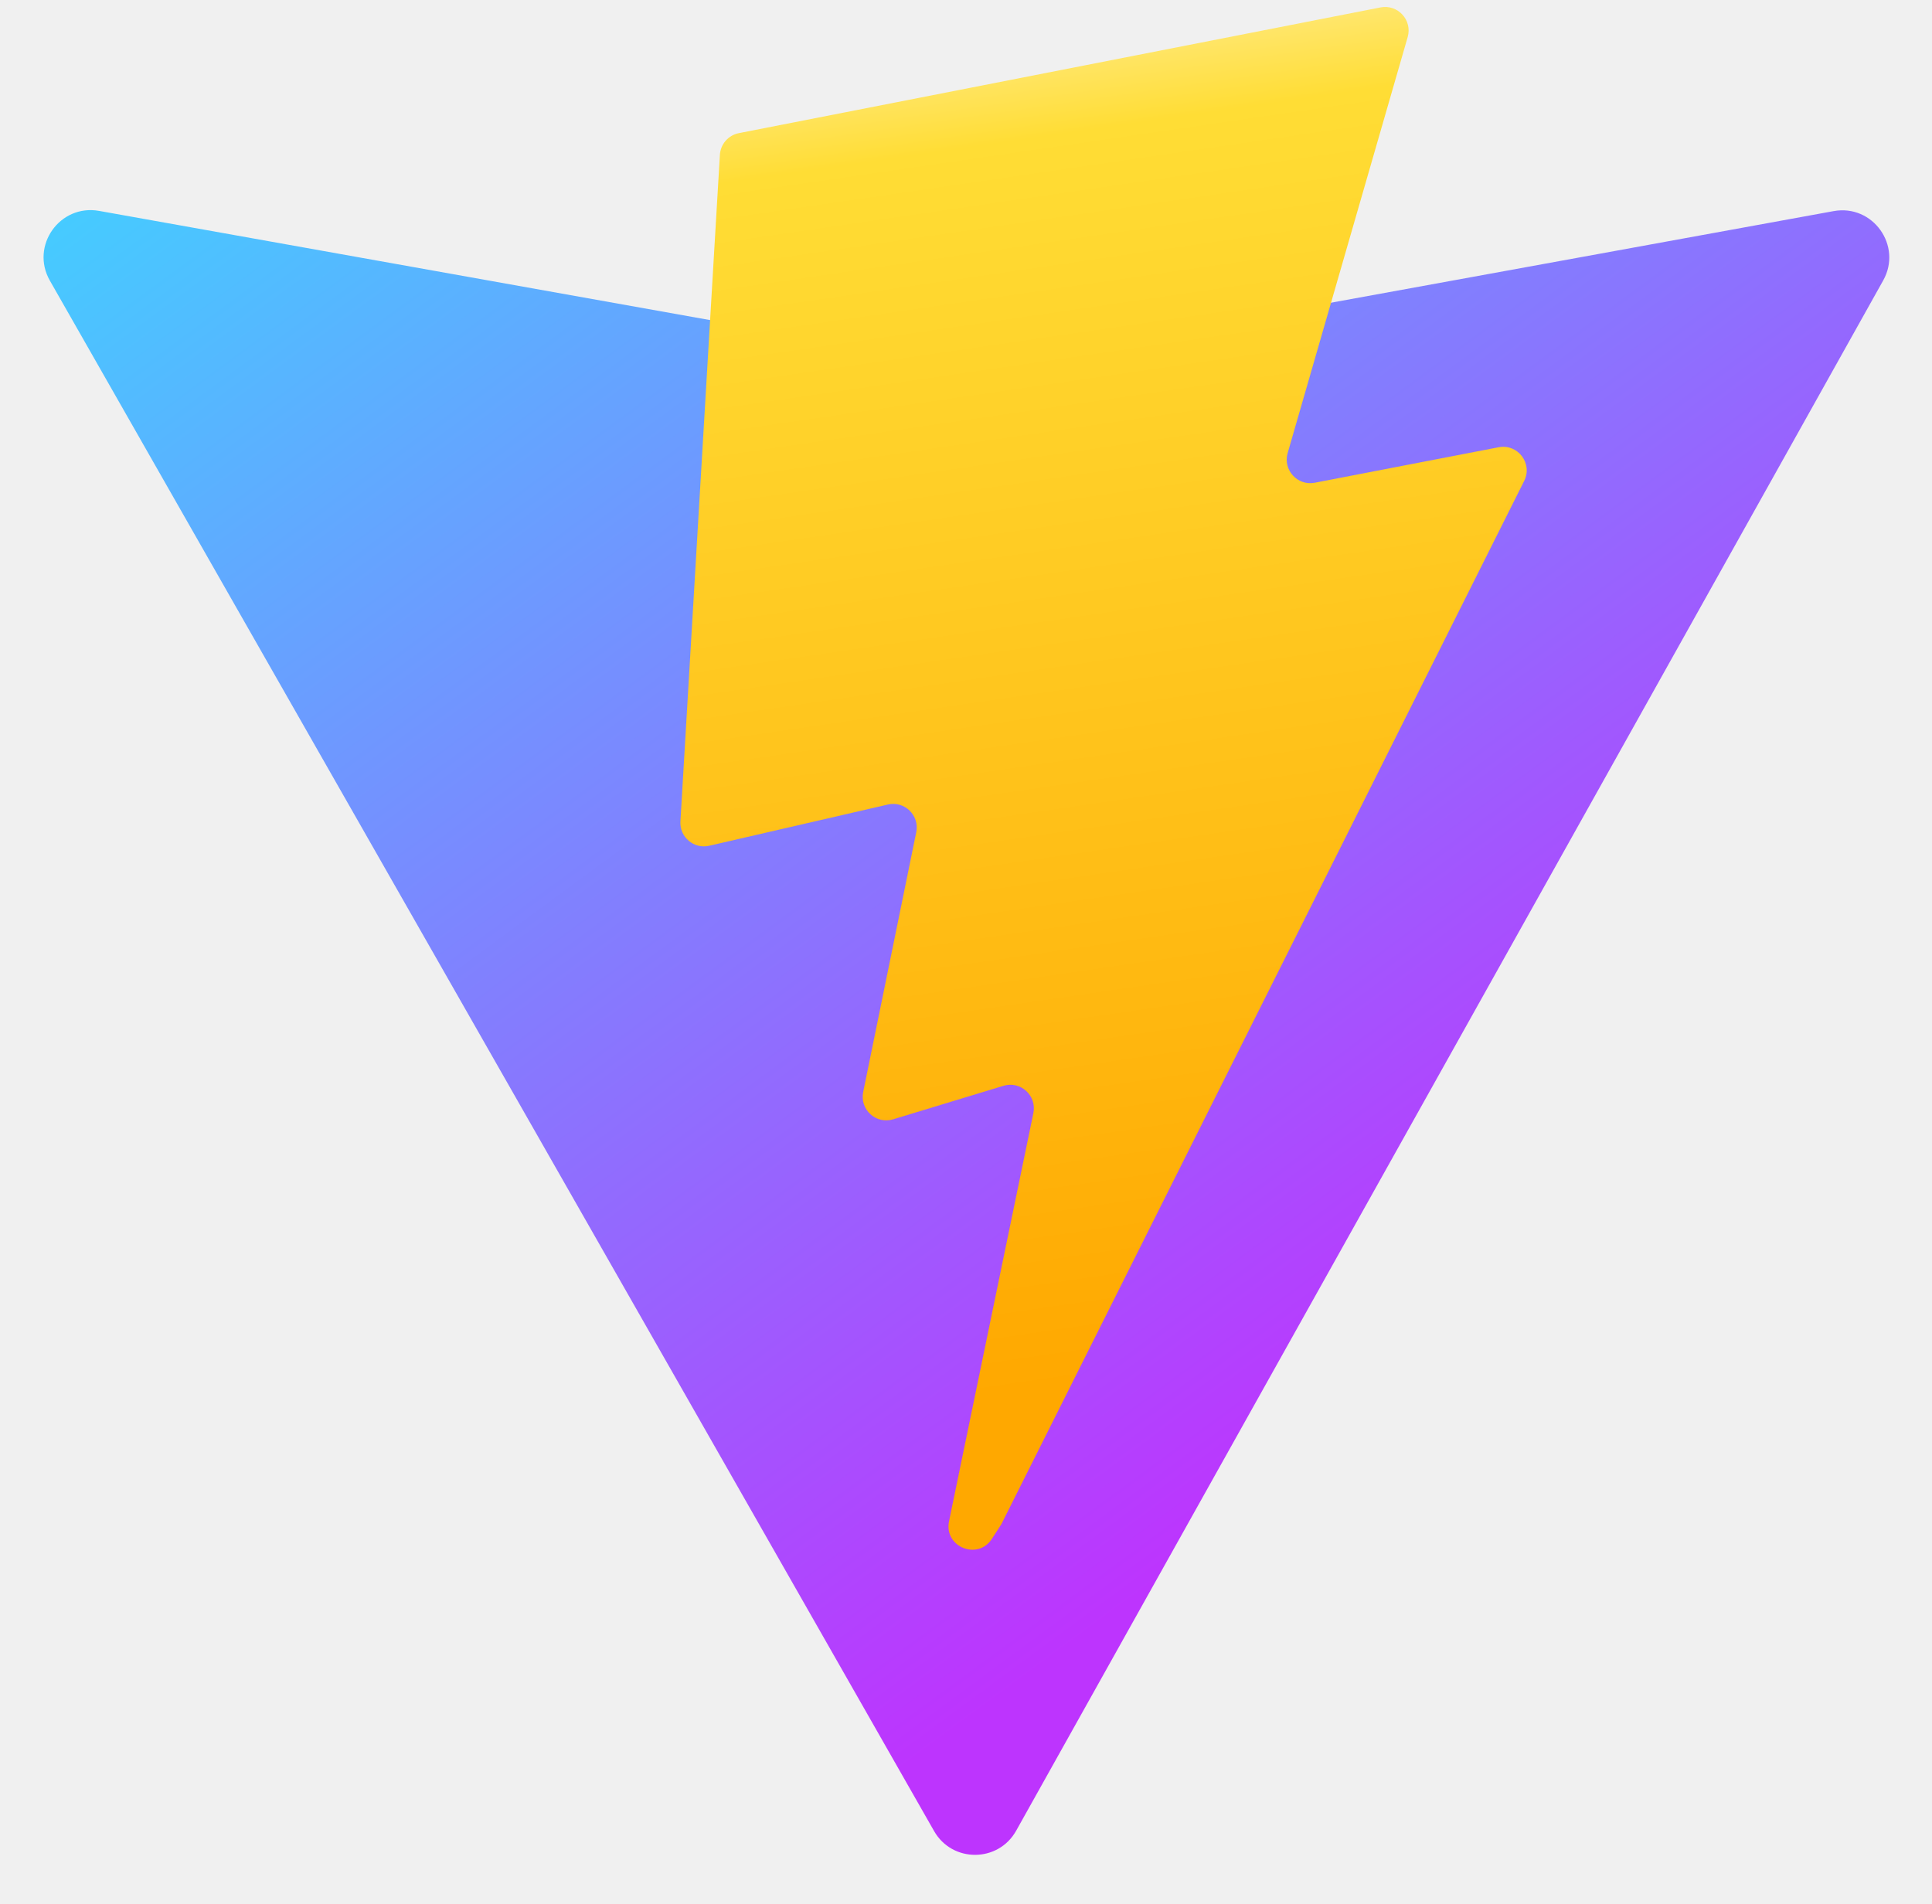
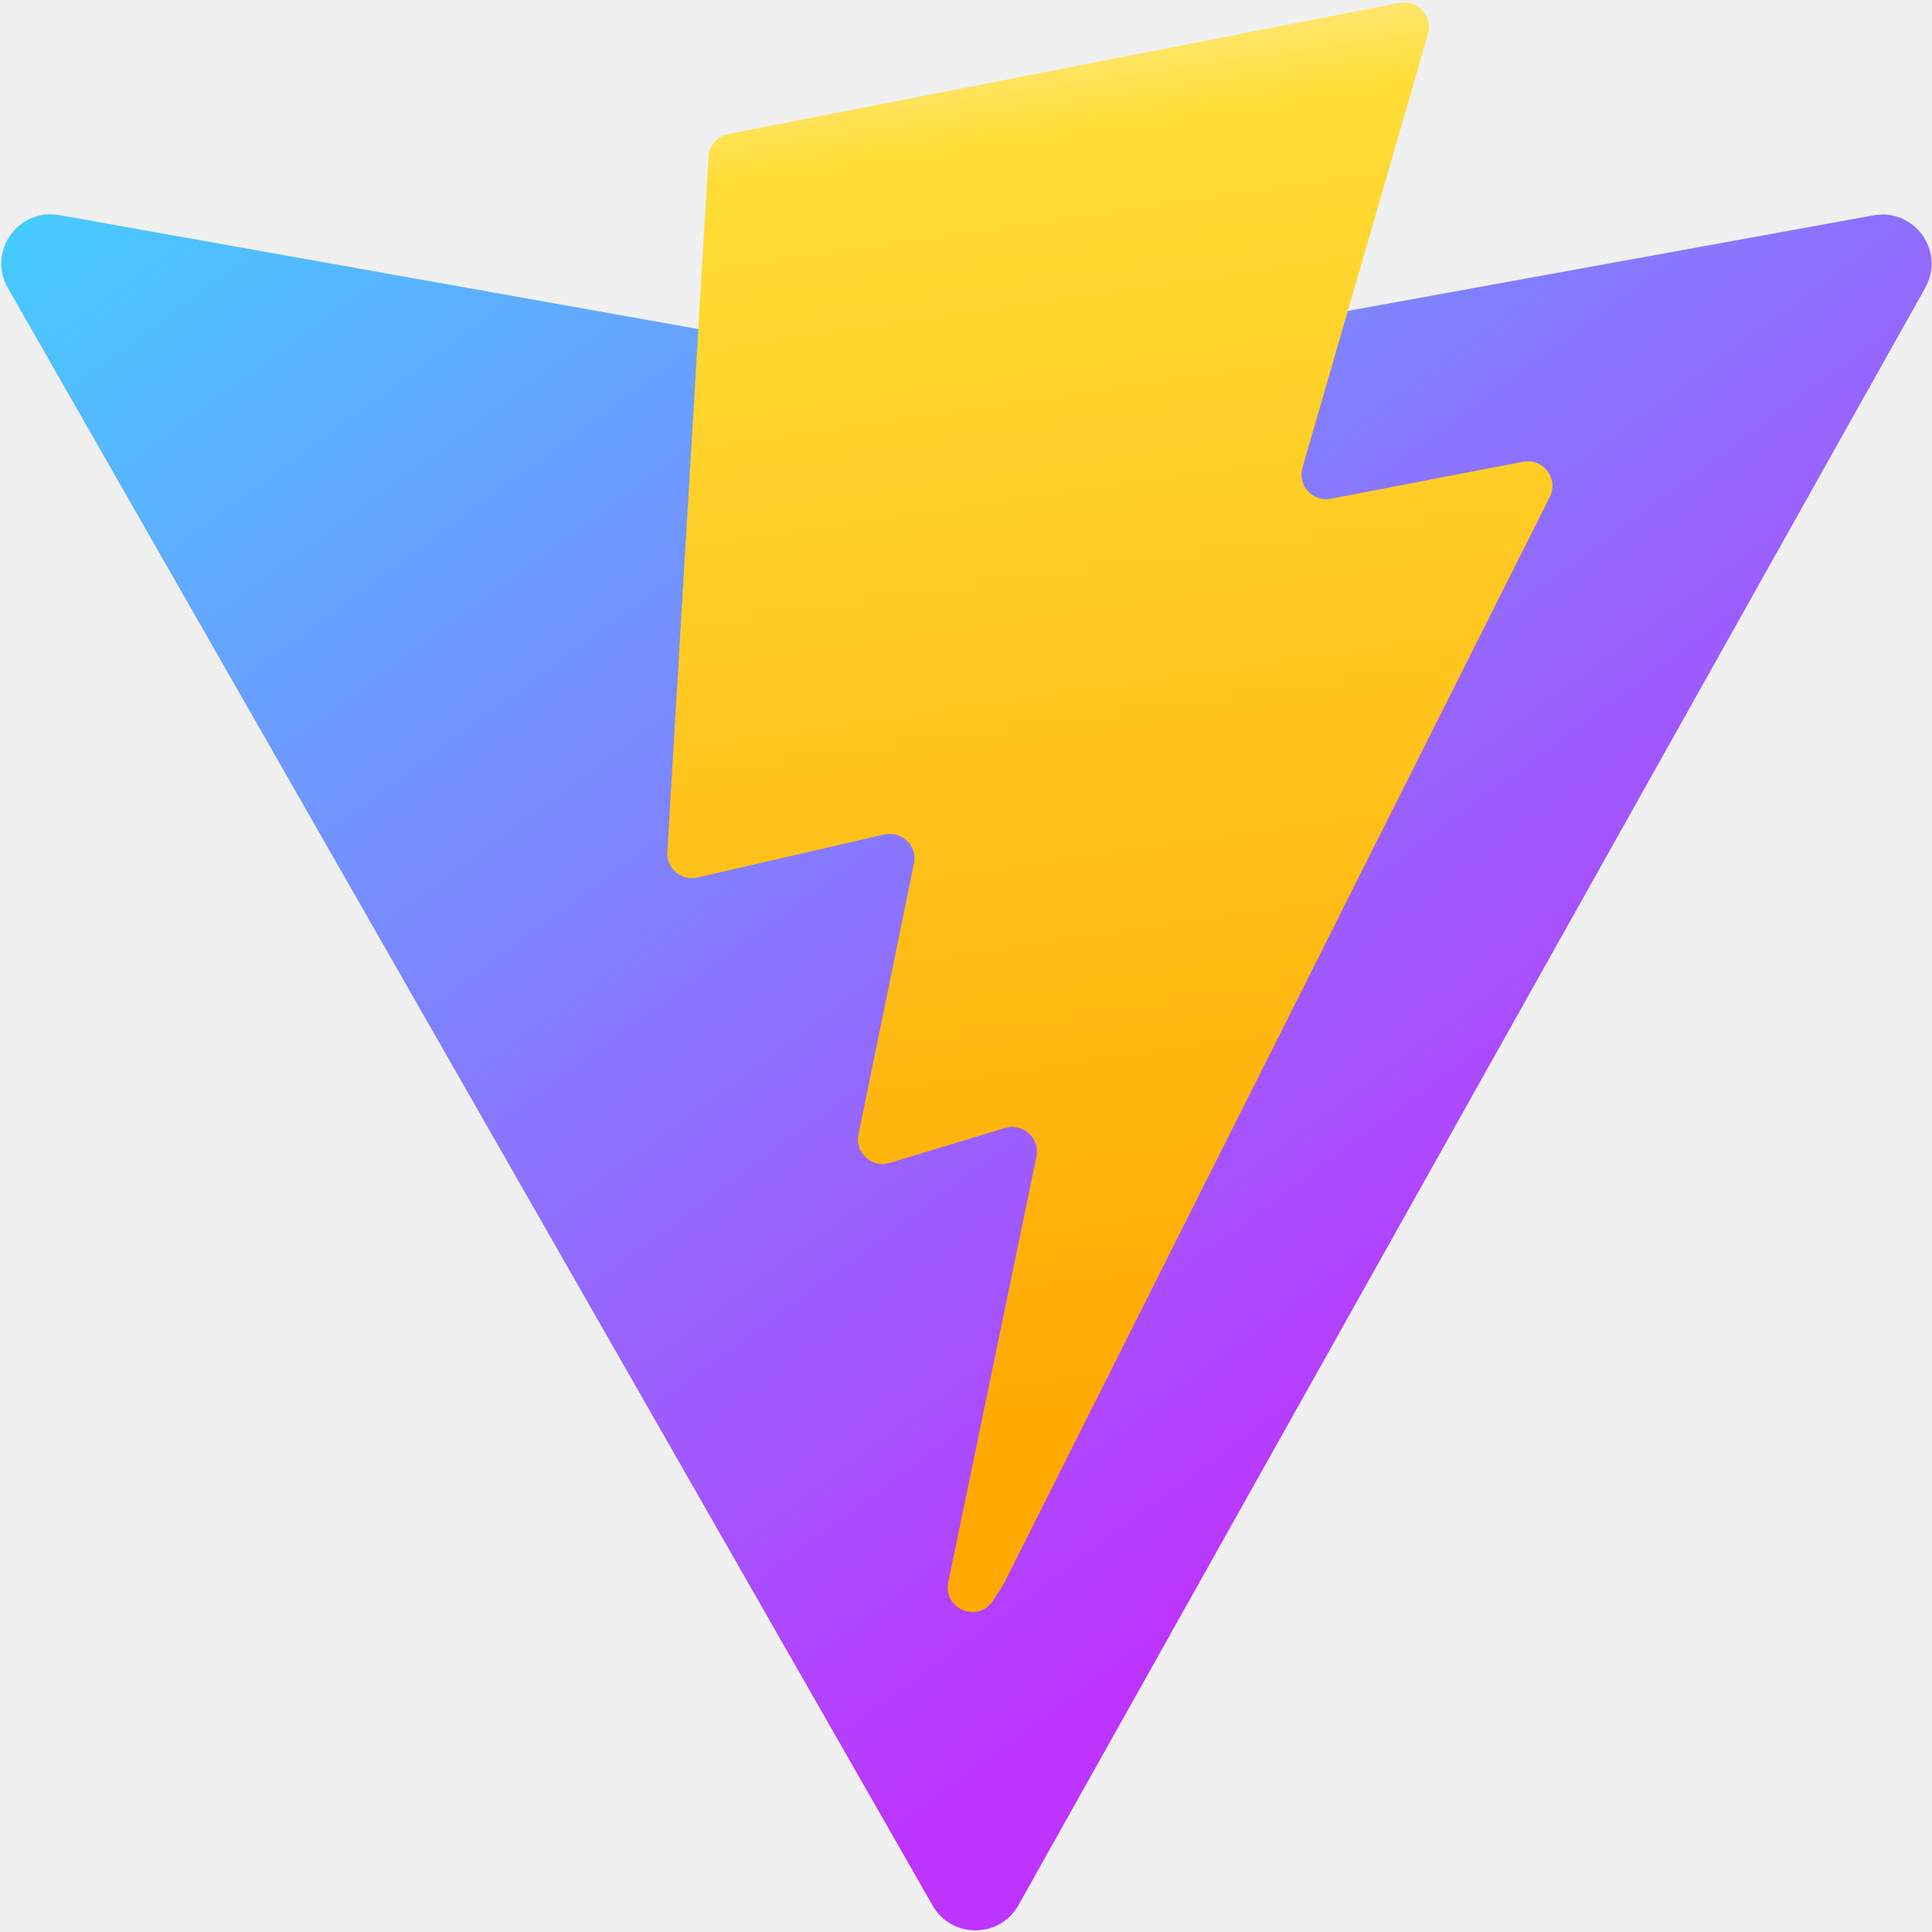
- <svg xmlns="http://www.w3.org/2000/svg" width="410" height="404" viewBox="0 0 410 404" fill="none">
-   <path d="M399.641 59.525L215.643 388.545C211.844 395.338 202.084 395.378 198.228 388.618L10.582 59.556C6.381 52.19 12.68 43.267 21.028 44.759L205.223 77.682C206.398 77.892 207.601 77.89 208.776 77.676L389.119 44.806C397.439 43.289 403.768 52.143 399.641 59.525Z" fill="url(#paint0_linear)" />
-   <path d="M292.965 1.574L156.801 28.255C154.563 28.694 152.906 30.59 152.771 32.866L144.395 174.33C144.198 177.662 147.258 180.248 150.51 179.498L188.42 170.749C191.967 169.931 195.172 173.055 194.443 176.622L183.18 231.775C182.422 235.487 185.907 238.661 189.532 237.56L212.947 230.446C216.577 229.344 220.065 232.527 219.297 236.242L201.398 322.875C200.278 328.294 207.486 331.249 210.492 326.603L212.5 323.5L323.454 102.072C325.312 98.365 322.108 94.137 318.036 94.923L279.014 102.454C275.347 103.161 272.227 99.746 273.262 96.158L298.731 7.867C299.767 4.273 296.636 0.855 292.965 1.574Z" fill="url(#paint1_linear)" />
+ <svg xmlns="http://www.w3.org/2000/svg" width="100" height="100" viewBox="0 0 100 100" fill="none">
+   <g clip-path="url(#clip0_2128_52)">
+     <path d="M99.653 14.892L52.715 98.612C51.746 100.34 49.256 100.351 48.273 98.631L0.404 14.9C-0.668 13.025 0.939 10.755 3.068 11.134L50.057 19.512C50.357 19.566 50.664 19.565 50.963 19.511L96.969 11.146C99.092 10.761 100.706 13.014 99.653 14.892Z" fill="url(#paint0_linear_2128_52)" />
+     <path d="M72.44 0.146L37.704 6.935C37.133 7.047 36.711 7.529 36.676 8.108L34.54 44.104C34.489 44.952 35.27 45.61 36.1 45.419L45.77 43.193C46.675 42.985 47.493 43.78 47.307 44.688L44.434 58.721C44.24 59.666 45.129 60.474 46.054 60.193L52.027 58.383C52.953 58.103 53.843 58.913 53.647 59.858L49.081 81.902C48.795 83.281 50.634 84.033 51.401 82.851L51.913 82.061L80.218 25.718C80.692 24.775 79.875 23.699 78.836 23.899L68.881 25.815C67.946 25.995 67.15 25.126 67.414 24.213L73.911 1.747C74.175 0.833 73.377 -0.037 72.44 0.146Z" fill="url(#paint1_linear_2128_52)" />
+   </g>
  <defs>
-     <linearGradient id="paint0_linear" x1="6" y1="33" x2="235" y2="344" gradientUnits="userSpaceOnUse">
+     <linearGradient id="paint0_linear_2128_52" x1="-0.765" y1="8.142" x2="57.46" y2="87.419" gradientUnits="userSpaceOnUse">
      <stop stop-color="#41D1FF" />
      <stop offset="1" stop-color="#BD34FE" />
    </linearGradient>
-     <linearGradient id="paint1_linear" x1="194.651" y1="8.818" x2="236.076" y2="292.989" gradientUnits="userSpaceOnUse">
+     <linearGradient id="paint1_linear_2128_52" x1="47.36" y1="1.989" x2="57.875" y2="74.305" gradientUnits="userSpaceOnUse">
      <stop stop-color="#FFEA83" />
      <stop offset="0.083" stop-color="#FFDD35" />
      <stop offset="1" stop-color="#FFA800" />
    </linearGradient>
+     <clipPath id="clip0_2128_52">
+       <rect width="100" height="100" fill="white" />
+     </clipPath>
  </defs>
</svg>
